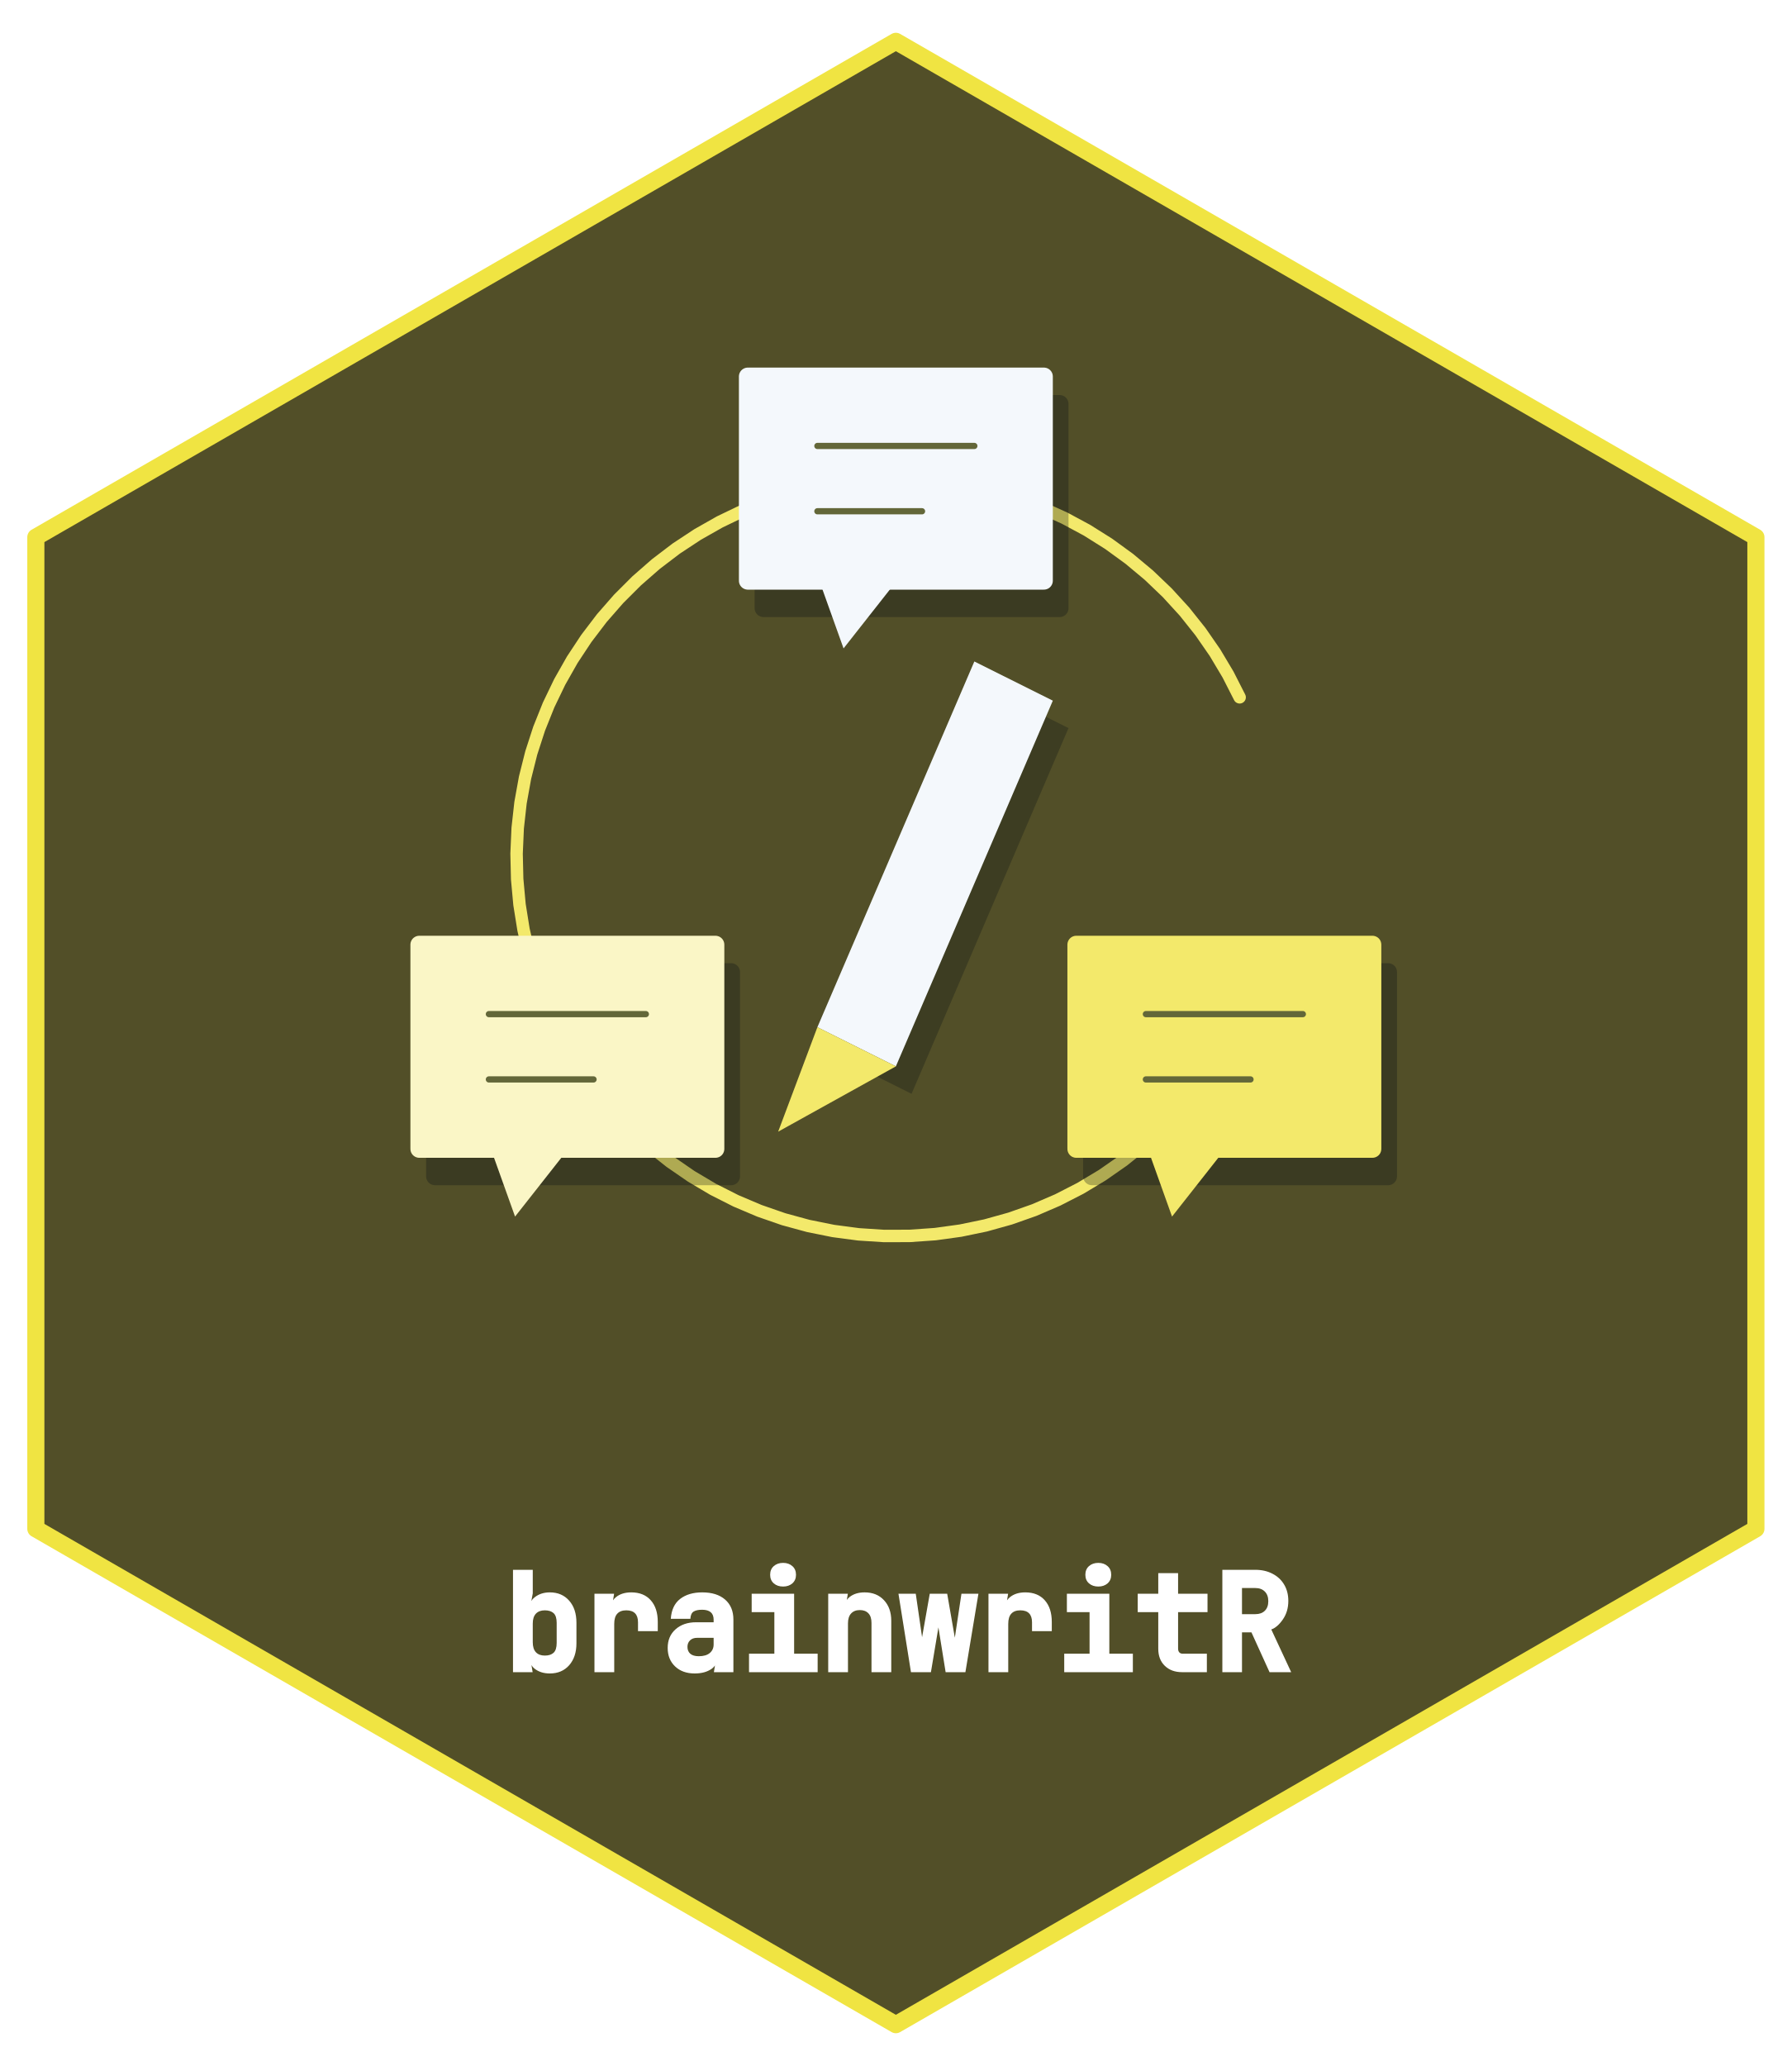
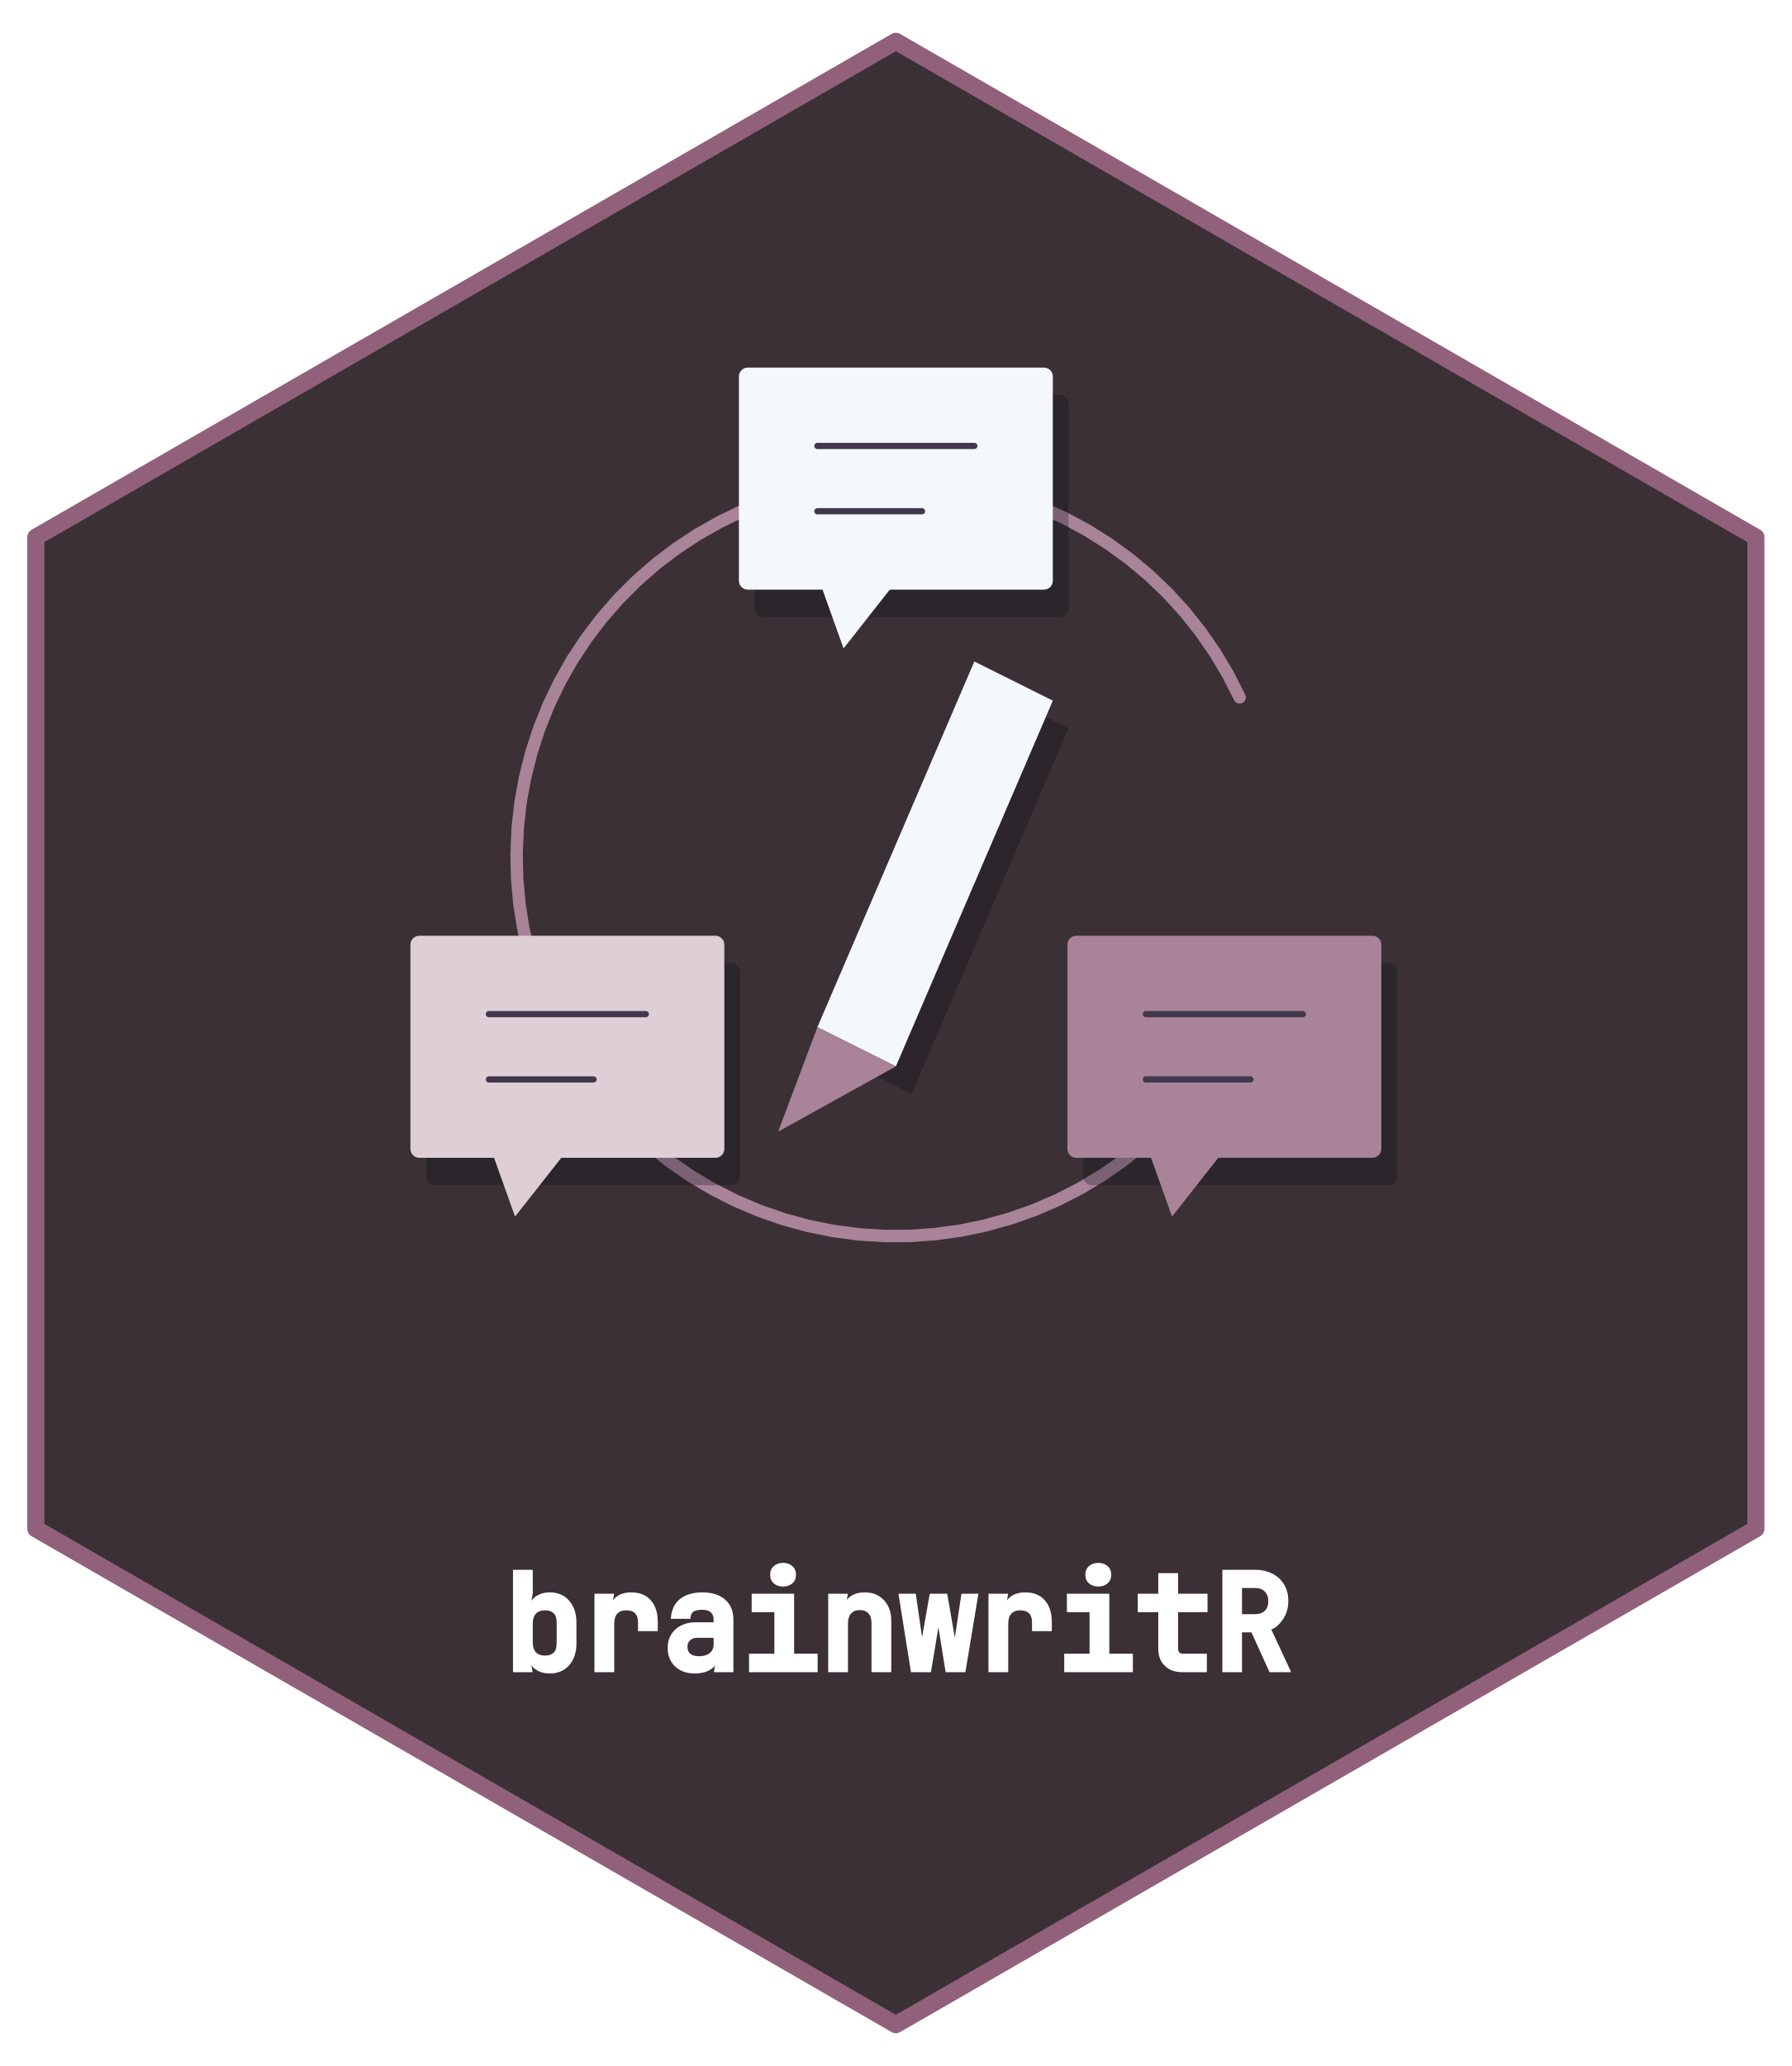
<svg xmlns="http://www.w3.org/2000/svg" xmlns:xlink="http://www.w3.org/1999/xlink" width="432" height="498" viewBox="0 0 432 498">
  <defs>
    <g>
      <g id="glyph-0-0">
        <path d="M 11.562 0.312 C 10.133 0.312 8.938 -0.051 7.969 -0.781 C 7.008 -1.508 6.609 -2.578 6.766 -3.984 L 7.422 0 L 2.688 0 L 2.688 -24.672 L 7.453 -24.672 L 7.453 -19 L 6.703 -14.922 C 6.566 -16.305 6.992 -17.367 7.984 -18.109 C 8.973 -18.859 10.164 -19.234 11.562 -19.234 C 13.508 -19.234 15.066 -18.566 16.234 -17.234 C 17.398 -15.91 17.984 -14.141 17.984 -11.922 L 17.984 -6.953 C 17.984 -4.766 17.398 -3.004 16.234 -1.672 C 15.066 -0.348 13.508 0.312 11.562 0.312 Z M 10.359 -4 C 11.285 -4 11.992 -4.227 12.484 -4.688 C 12.973 -5.156 13.219 -5.945 13.219 -7.062 L 13.219 -11.891 C 13.219 -12.984 12.973 -13.758 12.484 -14.219 C 11.992 -14.676 11.285 -14.906 10.359 -14.906 C 9.43 -14.906 8.711 -14.633 8.203 -14.094 C 7.703 -13.551 7.453 -12.766 7.453 -11.734 L 7.453 -7.219 C 7.453 -6.156 7.703 -5.352 8.203 -4.812 C 8.711 -4.27 9.43 -4 10.359 -4 Z M 10.359 -4 " />
      </g>
      <g id="glyph-0-1">
        <path d="M 3.328 0 L 3.328 -18.906 L 8.062 -18.906 L 7.406 -14.797 C 7.176 -16.203 7.535 -17.289 8.484 -18.062 C 9.441 -18.844 10.68 -19.234 12.203 -19.234 C 14.211 -19.234 15.781 -18.598 16.906 -17.328 C 18.031 -16.066 18.594 -14.328 18.594 -12.109 L 18.594 -9.891 L 13.828 -9.891 L 13.828 -12.016 C 13.828 -13.941 12.883 -14.906 11 -14.906 C 10.039 -14.906 9.316 -14.633 8.828 -14.094 C 8.336 -13.562 8.094 -12.738 8.094 -11.625 L 8.094 0 Z M 3.328 0 " />
      </g>
      <g id="glyph-0-2">
        <path d="M 8.5 0.312 C 6.531 0.312 4.953 -0.254 3.766 -1.391 C 2.578 -2.523 1.984 -4.008 1.984 -5.844 C 1.984 -7.707 2.613 -9.203 3.875 -10.328 C 5.145 -11.461 6.801 -12.031 8.844 -12.031 L 13.062 -12.031 L 13.062 -12.656 C 13.062 -14.25 12.133 -15.047 10.281 -15.047 C 9.383 -15.047 8.703 -14.898 8.234 -14.609 C 7.766 -14.316 7.504 -13.734 7.453 -12.859 L 2.734 -12.859 C 2.879 -15.004 3.629 -16.602 4.984 -17.656 C 6.348 -18.707 8.125 -19.234 10.312 -19.234 C 12.656 -19.234 14.492 -18.656 15.828 -17.5 C 17.16 -16.344 17.828 -14.738 17.828 -12.688 L 17.828 0 L 13.125 0 L 13.75 -3.922 L 13.781 -3.922 C 14.008 -2.555 13.598 -1.508 12.547 -0.781 C 11.492 -0.051 10.145 0.312 8.5 0.312 Z M 9.484 -3.844 C 10.629 -3.844 11.508 -4.098 12.125 -4.609 C 12.75 -5.129 13.062 -5.816 13.062 -6.672 L 13.062 -8.281 L 9.109 -8.281 C 8.367 -8.281 7.789 -8.078 7.375 -7.672 C 6.957 -7.266 6.75 -6.738 6.75 -6.094 C 6.75 -5.395 6.977 -4.844 7.438 -4.438 C 7.906 -4.039 8.586 -3.844 9.484 -3.844 Z M 9.484 -3.844 " />
      </g>
      <g id="glyph-0-3">
        <path d="M 2.594 0 L 2.594 -4.453 L 8.703 -4.453 L 8.703 -14.469 L 3.234 -14.469 L 3.234 -18.906 L 13.469 -18.906 L 13.469 -4.453 L 19.141 -4.453 L 19.141 0 Z M 10.812 -20.641 C 9.895 -20.641 9.145 -20.895 8.562 -21.406 C 7.977 -21.926 7.688 -22.613 7.688 -23.469 C 7.688 -24.352 7.977 -25.051 8.562 -25.562 C 9.145 -26.082 9.895 -26.344 10.812 -26.344 C 11.719 -26.344 12.461 -26.082 13.047 -25.562 C 13.629 -25.051 13.922 -24.352 13.922 -23.469 C 13.922 -22.613 13.629 -21.926 13.047 -21.406 C 12.461 -20.895 11.719 -20.641 10.812 -20.641 Z M 10.812 -20.641 " />
      </g>
      <g id="glyph-0-4">
        <path d="M 2.688 0 L 2.688 -18.906 L 7.422 -18.906 L 6.766 -14.891 C 6.535 -16.285 6.891 -17.359 7.828 -18.109 C 8.773 -18.859 9.988 -19.234 11.469 -19.234 C 13.406 -19.234 14.957 -18.609 16.125 -17.359 C 17.301 -16.109 17.891 -14.445 17.891 -12.375 L 17.891 0 L 13.125 0 L 13.125 -11.859 C 13.125 -12.898 12.875 -13.676 12.375 -14.188 C 11.883 -14.707 11.195 -14.969 10.312 -14.969 C 9.414 -14.969 8.711 -14.691 8.203 -14.141 C 7.703 -13.598 7.453 -12.805 7.453 -11.766 L 7.453 0 Z M 2.688 0 " />
      </g>
      <g id="glyph-0-5">
        <path d="M 3.641 0 L 0.625 -18.906 L 4.797 -18.906 L 6.562 -6.766 C 6.645 -6.18 6.719 -5.547 6.781 -4.859 C 6.844 -4.18 6.664 -3.613 6.25 -3.156 C 5.852 -3.625 5.688 -4.195 5.75 -4.875 C 5.82 -5.562 5.914 -6.195 6.031 -6.781 L 8.172 -18.906 L 12.375 -18.906 L 14.484 -6.781 C 14.598 -6.195 14.691 -5.562 14.766 -4.875 C 14.836 -4.195 14.676 -3.625 14.281 -3.156 C 13.895 -3.625 13.727 -4.195 13.781 -4.875 C 13.832 -5.551 13.898 -6.18 13.984 -6.766 L 15.812 -18.906 L 19.906 -18.906 L 16.766 0 L 12 0 L 10.062 -12.031 C 9.945 -12.645 9.848 -13.316 9.766 -14.047 C 9.691 -14.785 9.852 -15.391 10.25 -15.859 C 10.664 -15.391 10.828 -14.785 10.734 -14.047 C 10.641 -13.316 10.551 -12.648 10.469 -12.047 L 8.453 0 Z M 3.641 0 " />
      </g>
      <g id="glyph-0-6">
        <path d="M 12.016 0 C 10.285 0 8.895 -0.508 7.844 -1.531 C 6.789 -2.551 6.266 -3.922 6.266 -5.641 L 6.266 -14.469 L 1.312 -14.469 L 1.312 -18.906 L 6.266 -18.906 L 6.266 -23.875 L 11.047 -23.875 L 11.047 -18.906 L 18.141 -18.906 L 18.141 -14.469 L 11.047 -14.469 L 11.047 -5.688 C 11.047 -5.289 11.145 -4.984 11.344 -4.766 C 11.539 -4.555 11.816 -4.453 12.172 -4.453 L 17.984 -4.453 L 17.984 0 Z M 12.016 0 " />
      </g>
      <g id="glyph-0-7">
        <path d="M 2.719 0 L 2.719 -24.672 L 10.672 -24.672 C 12.223 -24.672 13.598 -24.359 14.797 -23.734 C 16.004 -23.117 16.941 -22.25 17.609 -21.125 C 18.285 -20 18.625 -18.68 18.625 -17.172 C 18.625 -15.473 18.188 -13.988 17.312 -12.719 C 16.445 -11.457 15.516 -10.648 14.516 -10.297 L 19.312 0 L 14.094 0 L 9.734 -9.594 L 7.453 -9.594 L 7.453 0 Z M 7.453 -13.984 L 10.672 -13.984 C 11.648 -13.984 12.414 -14.258 12.969 -14.812 C 13.52 -15.363 13.797 -16.129 13.797 -17.109 C 13.797 -18.098 13.516 -18.875 12.953 -19.438 C 12.391 -20 11.629 -20.281 10.672 -20.281 L 7.453 -20.281 Z M 7.453 -13.984 " />
      </g>
    </g>
  </defs>
-   <path fill-rule="nonzero" fill="rgb(32.157%, 30.98%, 15.686%)" fill-opacity="1" stroke-width="4.125" stroke-linecap="round" stroke-linejoin="round" stroke="rgb(94.118%, 89.412%, 25.882%)" stroke-opacity="1" stroke-miterlimit="10" d="M 216 9.961 L 423.359 129.48 L 423.359 368.52 L 216 488.039 L 8.641 368.52 L 8.641 129.48 Z M 216 9.961 " />
-   <path fill="none" stroke-width="3" stroke-linecap="round" stroke-linejoin="round" stroke="rgb(95.294%, 91.373%, 41.961%)" stroke-opacity="1" stroke-miterlimit="10" d="M 298.887 168.086 L 296.094 162.602 L 292.941 157.316 L 289.438 152.258 L 285.602 147.441 L 281.449 142.898 L 277 138.645 L 272.273 134.699 L 267.293 131.078 L 262.078 127.801 L 256.652 124.883 L 251.043 122.336 L 245.277 120.172 L 239.379 118.402 L 233.371 117.031 L 227.285 116.066 L 221.148 115.512 L 214.988 115.375 L 208.836 115.648 L 202.711 116.336 L 196.648 117.434 L 190.676 118.938 L 184.816 120.84 L 179.098 123.129 L 173.547 125.801 L 168.188 128.84 L 163.047 132.227 L 158.148 135.957 L 153.512 140.008 L 149.156 144.359 L 145.105 148.992 L 141.375 153.891 L 137.984 159.023 L 134.949 164.379 L 132.281 169.922 L 129.992 175.633 L 128.094 181.484 L 126.594 187.449 L 125.5 193.504 L 124.82 199.617 L 124.551 205.762 L 124.695 211.91 L 125.258 218.039 L 126.23 224.109 L 127.609 230.105 L 129.391 235.996 L 131.566 241.75 L 134.121 247.344 L 137.051 252.758 L 140.34 257.961 L 143.969 262.93 L 147.93 267.645 L 152.195 272.082 L 156.75 276.223 L 161.578 280.047 L 166.648 283.539 L 171.945 286.68 L 177.441 289.461 L 183.113 291.863 L 188.934 293.883 L 194.875 295.504 L 200.914 296.723 L 207.023 297.531 L 213.172 297.93 L 219.332 297.91 L 225.48 297.48 L 231.582 296.637 L 237.613 295.387 L 243.551 293.73 L 249.359 291.684 L 255.016 289.246 L 260.496 286.438 L 265.777 283.266 L 270.828 279.746 L 275.633 275.895 L 280.168 271.727 L 284.406 267.266 L 288.34 262.531 L 291.941 257.543 L 295.203 252.32 " />
+   <path fill-rule="nonzero" fill="rgb(23.137%, 18.824%, 21.176%)" fill-opacity="1" stroke-width="4.125" stroke-linecap="round" stroke-linejoin="round" stroke="rgb(56.863%, 38.039%, 48.235%)" stroke-opacity="1" stroke-miterlimit="10" d="M 216 9.961 L 423.359 129.48 L 423.359 368.52 L 216 488.039 L 8.641 368.52 L 8.641 129.48 Z M 216 9.961 " />
+   <path fill="none" stroke-width="3" stroke-linecap="round" stroke-linejoin="round" stroke="rgb(66.275%, 51.373%, 59.608%)" stroke-opacity="1" stroke-miterlimit="10" d="M 298.887 168.086 L 296.094 162.602 L 292.941 157.316 L 289.438 152.258 L 285.602 147.441 L 281.449 142.898 L 277 138.645 L 272.273 134.699 L 267.293 131.078 L 262.078 127.801 L 256.652 124.883 L 251.043 122.336 L 245.277 120.172 L 239.379 118.402 L 233.371 117.031 L 227.285 116.066 L 221.148 115.512 L 214.988 115.375 L 208.836 115.648 L 202.711 116.336 L 196.648 117.434 L 190.676 118.938 L 184.816 120.84 L 179.098 123.129 L 173.547 125.801 L 168.188 128.84 L 163.047 132.227 L 158.148 135.957 L 153.512 140.008 L 149.156 144.359 L 145.105 148.992 L 141.375 153.891 L 137.984 159.023 L 134.949 164.379 L 132.281 169.922 L 129.992 175.633 L 128.094 181.484 L 126.594 187.449 L 125.5 193.504 L 124.82 199.617 L 124.551 205.762 L 124.695 211.91 L 125.258 218.039 L 126.23 224.109 L 127.609 230.105 L 129.391 235.996 L 131.566 241.75 L 134.121 247.344 L 137.051 252.758 L 140.34 257.961 L 143.969 262.93 L 147.93 267.645 L 152.195 272.082 L 156.75 276.223 L 161.578 280.047 L 166.648 283.539 L 171.945 286.68 L 177.441 289.461 L 183.113 291.863 L 188.934 293.883 L 194.875 295.504 L 200.914 296.723 L 207.023 297.531 L 213.172 297.93 L 219.332 297.91 L 225.48 297.48 L 231.582 296.637 L 237.613 295.387 L 243.551 293.73 L 249.359 291.684 L 255.016 289.246 L 260.496 286.438 L 265.777 283.266 L 270.828 279.746 L 275.633 275.895 L 280.168 271.727 L 284.406 267.266 L 288.34 262.531 L 291.941 257.543 L 295.203 252.32 " />
  <path fill-rule="nonzero" fill="rgb(1.176%, 3.922%, 7.059%)" fill-opacity="0.278" d="M 184.082 148.742 L 255.488 148.742 L 255.402 148.738 L 255.746 148.727 L 256.082 148.656 L 256.406 148.535 L 256.703 148.363 L 256.969 148.145 L 257.199 147.887 L 257.383 147.594 L 257.516 147.277 L 257.602 146.941 L 257.629 146.598 L 257.629 97.359 L 257.602 97.016 L 257.516 96.68 L 257.383 96.363 L 257.199 96.074 L 256.969 95.816 L 256.703 95.598 L 256.406 95.426 L 256.082 95.305 L 255.746 95.234 L 255.488 95.219 L 184.082 95.219 L 184.34 95.234 L 183.996 95.219 L 183.652 95.262 L 183.324 95.359 L 183.012 95.504 L 182.727 95.699 L 182.48 95.941 L 182.273 96.215 L 182.113 96.52 L 182.004 96.848 L 181.949 97.188 L 181.941 97.359 L 181.941 146.598 L 181.949 146.426 L 181.949 146.773 L 182.004 147.113 L 182.113 147.438 L 182.273 147.742 L 182.48 148.02 L 182.727 148.258 L 183.012 148.453 L 183.324 148.602 L 183.652 148.695 L 183.996 148.738 Z M 184.082 148.742 " />
  <path fill-rule="nonzero" fill="rgb(95.686%, 97.255%, 98.824%)" fill-opacity="1" d="M 180.297 142.129 L 251.703 142.129 L 251.617 142.129 L 251.961 142.113 L 252.297 142.043 L 252.621 141.922 L 252.918 141.75 L 253.184 141.531 L 253.414 141.273 L 253.598 140.984 L 253.734 140.664 L 253.816 140.332 L 253.844 139.988 L 253.844 90.746 L 253.816 90.406 L 253.734 90.07 L 253.598 89.754 L 253.414 89.461 L 253.184 89.203 L 252.918 88.984 L 252.621 88.812 L 252.297 88.691 L 251.961 88.621 L 251.703 88.605 L 180.297 88.605 L 180.555 88.621 L 180.211 88.609 L 179.871 88.648 L 179.539 88.746 L 179.227 88.895 L 178.945 89.09 L 178.695 89.328 L 178.488 89.605 L 178.328 89.91 L 178.219 90.234 L 178.164 90.574 L 178.156 90.746 L 178.156 139.988 L 178.164 139.816 L 178.164 140.16 L 178.219 140.5 L 178.328 140.828 L 178.488 141.133 L 178.695 141.406 L 178.945 141.645 L 179.227 141.844 L 179.539 141.988 L 179.871 142.086 L 180.211 142.129 Z M 180.297 142.129 " />
  <path fill-rule="nonzero" fill="rgb(95.686%, 97.255%, 98.824%)" fill-opacity="1" d="M 195.5 134.258 L 203.387 156.297 L 220.73 134.258 Z M 195.5 134.258 " />
-   <path fill="none" stroke-width="1.5" stroke-linecap="round" stroke-linejoin="round" stroke="rgb(38.824%, 40.392%, 22.353%)" stroke-opacity="1" stroke-miterlimit="10" d="M 197.078 107.496 L 234.922 107.496 " />
-   <path fill="none" stroke-width="1.5" stroke-linecap="round" stroke-linejoin="round" stroke="rgb(38.824%, 40.392%, 22.353%)" stroke-opacity="1" stroke-miterlimit="10" d="M 197.078 123.238 L 222.309 123.238 " />
+   <path fill="none" stroke-width="1.5" stroke-linecap="round" stroke-linejoin="round" stroke="rgb(25.49%, 21.961%, 30.588%)" stroke-opacity="1" stroke-miterlimit="10" d="M 197.078 107.496 L 234.922 107.496 " />
+   <path fill="none" stroke-width="1.5" stroke-linecap="round" stroke-linejoin="round" stroke="rgb(25.49%, 21.961%, 30.588%)" stroke-opacity="1" stroke-miterlimit="10" d="M 197.078 123.238 L 222.309 123.238 " />
  <path fill-rule="nonzero" fill="rgb(1.176%, 3.922%, 7.059%)" fill-opacity="0.278" d="M 104.879 285.695 L 176.285 285.695 L 176.199 285.691 L 176.543 285.68 L 176.879 285.609 L 177.203 285.488 L 177.5 285.316 L 177.77 285.098 L 177.996 284.84 L 178.18 284.547 L 178.316 284.23 L 178.398 283.895 L 178.426 283.551 L 178.426 234.312 L 178.398 233.969 L 178.316 233.633 L 178.18 233.316 L 177.996 233.027 L 177.77 232.77 L 177.5 232.551 L 177.203 232.379 L 176.879 232.258 L 176.543 232.188 L 176.285 232.172 L 104.879 232.172 L 105.137 232.188 L 104.793 232.172 L 104.453 232.215 L 104.121 232.312 L 103.809 232.457 L 103.527 232.652 L 103.277 232.895 L 103.07 233.168 L 102.91 233.473 L 102.801 233.801 L 102.746 234.141 L 102.738 234.312 L 102.738 283.551 L 102.746 283.379 L 102.746 283.727 L 102.801 284.066 L 102.91 284.391 L 103.07 284.695 L 103.277 284.973 L 103.527 285.211 L 103.809 285.406 L 104.121 285.555 L 104.453 285.648 L 104.793 285.691 Z M 104.879 285.695 " />
-   <path fill-rule="nonzero" fill="rgb(98.039%, 96.471%, 77.647%)" fill-opacity="1" d="M 101.098 279.082 L 172.5 279.082 L 172.414 279.082 L 172.758 279.066 L 173.098 278.996 L 173.418 278.875 L 173.715 278.703 L 173.984 278.484 L 174.211 278.227 L 174.395 277.938 L 174.531 277.617 L 174.613 277.285 L 174.641 276.941 L 174.641 227.699 L 174.613 227.359 L 174.531 227.023 L 174.395 226.707 L 174.211 226.414 L 173.984 226.156 L 173.715 225.938 L 173.418 225.766 L 173.098 225.645 L 172.758 225.574 L 172.5 225.559 L 101.098 225.559 L 101.355 225.574 L 101.008 225.562 L 100.668 225.602 L 100.336 225.699 L 100.027 225.848 L 99.742 226.043 L 99.492 226.281 L 99.285 226.559 L 99.125 226.863 L 99.016 227.188 L 98.961 227.527 L 98.953 227.699 L 98.953 276.941 L 98.961 276.77 L 98.961 277.113 L 99.016 277.453 L 99.125 277.781 L 99.285 278.086 L 99.492 278.359 L 99.742 278.598 L 100.027 278.797 L 100.336 278.941 L 100.668 279.039 L 101.008 279.082 Z M 101.098 279.082 " />
-   <path fill-rule="nonzero" fill="rgb(98.039%, 96.471%, 77.647%)" fill-opacity="1" d="M 116.301 271.211 L 124.184 293.25 L 141.527 271.211 Z M 116.301 271.211 " />
-   <path fill="none" stroke-width="1.5" stroke-linecap="round" stroke-linejoin="round" stroke="rgb(38.824%, 40.392%, 22.353%)" stroke-opacity="1" stroke-miterlimit="10" d="M 117.875 244.449 L 155.719 244.449 " />
-   <path fill="none" stroke-width="1.5" stroke-linecap="round" stroke-linejoin="round" stroke="rgb(38.824%, 40.392%, 22.353%)" stroke-opacity="1" stroke-miterlimit="10" d="M 117.875 260.191 L 143.105 260.191 " />
+   <path fill-rule="nonzero" fill="rgb(87.059%, 81.176%, 84.314%)" fill-opacity="1" d="M 101.098 279.082 L 172.5 279.082 L 172.414 279.082 L 172.758 279.066 L 173.098 278.996 L 173.418 278.875 L 173.715 278.703 L 173.984 278.484 L 174.211 278.227 L 174.395 277.938 L 174.531 277.617 L 174.613 277.285 L 174.641 276.941 L 174.641 227.699 L 174.613 227.359 L 174.531 227.023 L 174.395 226.707 L 174.211 226.414 L 173.984 226.156 L 173.715 225.938 L 173.418 225.766 L 173.098 225.645 L 172.758 225.574 L 172.5 225.559 L 101.098 225.559 L 101.355 225.574 L 101.008 225.562 L 100.668 225.602 L 100.336 225.699 L 100.027 225.848 L 99.742 226.043 L 99.492 226.281 L 99.285 226.559 L 99.125 226.863 L 99.016 227.188 L 98.961 227.527 L 98.953 227.699 L 98.953 276.941 L 98.961 276.77 L 98.961 277.113 L 99.016 277.453 L 99.125 277.781 L 99.285 278.086 L 99.492 278.359 L 99.742 278.598 L 100.027 278.797 L 100.336 278.941 L 100.668 279.039 L 101.008 279.082 Z M 101.098 279.082 " />
+   <path fill-rule="nonzero" fill="rgb(87.059%, 81.176%, 84.314%)" fill-opacity="1" d="M 116.301 271.211 L 124.184 293.25 L 141.527 271.211 Z M 116.301 271.211 " />
+   <path fill="none" stroke-width="1.5" stroke-linecap="round" stroke-linejoin="round" stroke="rgb(25.49%, 21.961%, 30.588%)" stroke-opacity="1" stroke-miterlimit="10" d="M 117.875 244.449 L 155.719 244.449 " />
+   <path fill="none" stroke-width="1.5" stroke-linecap="round" stroke-linejoin="round" stroke="rgb(25.49%, 21.961%, 30.588%)" stroke-opacity="1" stroke-miterlimit="10" d="M 117.875 260.191 L 143.105 260.191 " />
  <path fill-rule="nonzero" fill="rgb(1.176%, 3.922%, 7.059%)" fill-opacity="0.278" d="M 263.285 285.695 L 334.688 285.695 L 334.602 285.691 L 334.945 285.68 L 335.285 285.609 L 335.605 285.488 L 335.906 285.316 L 336.172 285.098 L 336.398 284.84 L 336.586 284.547 L 336.719 284.23 L 336.801 283.895 L 336.828 283.551 L 336.828 234.312 L 336.801 233.969 L 336.719 233.633 L 336.586 233.316 L 336.398 233.027 L 336.172 232.77 L 335.906 232.551 L 335.605 232.379 L 335.285 232.258 L 334.945 232.188 L 334.688 232.172 L 263.285 232.172 L 263.543 232.188 L 263.199 232.172 L 262.855 232.215 L 262.523 232.312 L 262.215 232.457 L 261.93 232.652 L 261.68 232.895 L 261.473 233.168 L 261.312 233.473 L 261.207 233.801 L 261.148 234.141 L 261.145 234.312 L 261.145 283.551 L 261.148 283.379 L 261.148 283.727 L 261.207 284.066 L 261.312 284.391 L 261.473 284.695 L 261.68 284.973 L 261.93 285.211 L 262.215 285.406 L 262.523 285.555 L 262.855 285.648 L 263.199 285.691 Z M 263.285 285.695 " />
-   <path fill-rule="nonzero" fill="rgb(95.294%, 91.373%, 41.961%)" fill-opacity="1" d="M 259.5 279.082 L 330.902 279.082 L 330.816 279.082 L 331.164 279.066 L 331.5 278.996 L 331.82 278.875 L 332.121 278.703 L 332.387 278.484 L 332.617 278.227 L 332.801 277.938 L 332.934 277.617 L 333.016 277.285 L 333.047 276.941 L 333.047 227.699 L 333.016 227.359 L 332.934 227.023 L 332.801 226.707 L 332.617 226.414 L 332.387 226.156 L 332.121 225.938 L 331.82 225.766 L 331.5 225.645 L 331.164 225.574 L 330.902 225.559 L 259.5 225.559 L 259.758 225.574 L 259.414 225.562 L 259.07 225.602 L 258.742 225.699 L 258.43 225.848 L 258.145 226.043 L 257.898 226.281 L 257.691 226.559 L 257.531 226.863 L 257.422 227.188 L 257.367 227.527 L 257.359 227.699 L 257.359 276.941 L 257.367 276.77 L 257.367 277.113 L 257.422 277.453 L 257.531 277.781 L 257.691 278.086 L 257.898 278.359 L 258.145 278.598 L 258.43 278.797 L 258.742 278.941 L 259.07 279.039 L 259.414 279.082 Z M 259.5 279.082 " />
-   <path fill-rule="nonzero" fill="rgb(95.294%, 91.373%, 41.961%)" fill-opacity="1" d="M 274.703 271.211 L 282.586 293.25 L 299.934 271.211 Z M 274.703 271.211 " />
-   <path fill="none" stroke-width="1.5" stroke-linecap="round" stroke-linejoin="round" stroke="rgb(38.824%, 40.392%, 22.353%)" stroke-opacity="1" stroke-miterlimit="10" d="M 276.281 244.449 L 314.125 244.449 " />
-   <path fill="none" stroke-width="1.5" stroke-linecap="round" stroke-linejoin="round" stroke="rgb(38.824%, 40.392%, 22.353%)" stroke-opacity="1" stroke-miterlimit="10" d="M 276.281 260.191 L 301.508 260.191 " />
+   <path fill-rule="nonzero" fill="rgb(66.275%, 51.373%, 59.608%)" fill-opacity="1" d="M 259.5 279.082 L 330.902 279.082 L 330.816 279.082 L 331.164 279.066 L 331.5 278.996 L 331.82 278.875 L 332.121 278.703 L 332.387 278.484 L 332.617 278.227 L 332.801 277.938 L 332.934 277.617 L 333.016 277.285 L 333.047 276.941 L 333.047 227.699 L 333.016 227.359 L 332.934 227.023 L 332.801 226.707 L 332.617 226.414 L 332.387 226.156 L 332.121 225.938 L 331.82 225.766 L 331.5 225.645 L 331.164 225.574 L 330.902 225.559 L 259.5 225.559 L 259.758 225.574 L 259.414 225.562 L 259.07 225.602 L 258.742 225.699 L 258.43 225.848 L 258.145 226.043 L 257.898 226.281 L 257.691 226.559 L 257.531 226.863 L 257.422 227.188 L 257.367 227.527 L 257.359 227.699 L 257.359 276.941 L 257.367 276.77 L 257.367 277.113 L 257.422 277.453 L 257.531 277.781 L 257.691 278.086 L 257.898 278.359 L 258.145 278.598 L 258.43 278.797 L 258.742 278.941 L 259.07 279.039 L 259.414 279.082 Z M 259.5 279.082 " />
+   <path fill-rule="nonzero" fill="rgb(66.275%, 51.373%, 59.608%)" fill-opacity="1" d="M 274.703 271.211 L 282.586 293.25 L 299.934 271.211 Z M 274.703 271.211 " />
+   <path fill="none" stroke-width="1.5" stroke-linecap="round" stroke-linejoin="round" stroke="rgb(25.49%, 21.961%, 30.588%)" stroke-opacity="1" stroke-miterlimit="10" d="M 276.281 244.449 L 314.125 244.449 " />
+   <path fill="none" stroke-width="1.5" stroke-linecap="round" stroke-linejoin="round" stroke="rgb(25.49%, 21.961%, 30.588%)" stroke-opacity="1" stroke-miterlimit="10" d="M 276.281 260.191 L 301.508 260.191 " />
  <path fill-rule="nonzero" fill="rgb(1.176%, 3.922%, 7.059%)" fill-opacity="0.251" d="M 200.863 254.211 L 219.785 263.656 L 257.629 175.5 L 238.707 166.055 Z M 200.863 254.211 " />
  <path fill-rule="nonzero" fill="rgb(95.686%, 97.255%, 98.824%)" fill-opacity="1" d="M 197.078 247.598 L 216 257.043 L 253.844 168.891 L 234.922 159.445 Z M 197.078 247.598 " />
-   <path fill-rule="nonzero" fill="rgb(95.294%, 91.373%, 41.961%)" fill-opacity="1" d="M 197.078 247.598 L 216 257.043 L 187.617 272.785 Z M 197.078 247.598 " />
+   <path fill-rule="nonzero" fill="rgb(66.275%, 51.373%, 59.608%)" fill-opacity="1" d="M 197.078 247.598 L 216 257.043 L 187.617 272.785 Z M 197.078 247.598 " />
  <g fill="rgb(100%, 100%, 100%)" fill-opacity="1">
    <use xlink:href="#glyph-0-0" x="121" y="403.069" />
    <use xlink:href="#glyph-0-1" x="140" y="403.069" />
    <use xlink:href="#glyph-0-2" x="159" y="403.069" />
    <use xlink:href="#glyph-0-3" x="178" y="403.069" />
    <use xlink:href="#glyph-0-4" x="197" y="403.069" />
    <use xlink:href="#glyph-0-5" x="216" y="403.069" />
    <use xlink:href="#glyph-0-1" x="235" y="403.069" />
    <use xlink:href="#glyph-0-3" x="254" y="403.069" />
    <use xlink:href="#glyph-0-6" x="273" y="403.069" />
    <use xlink:href="#glyph-0-7" x="292" y="403.069" />
  </g>
</svg>
